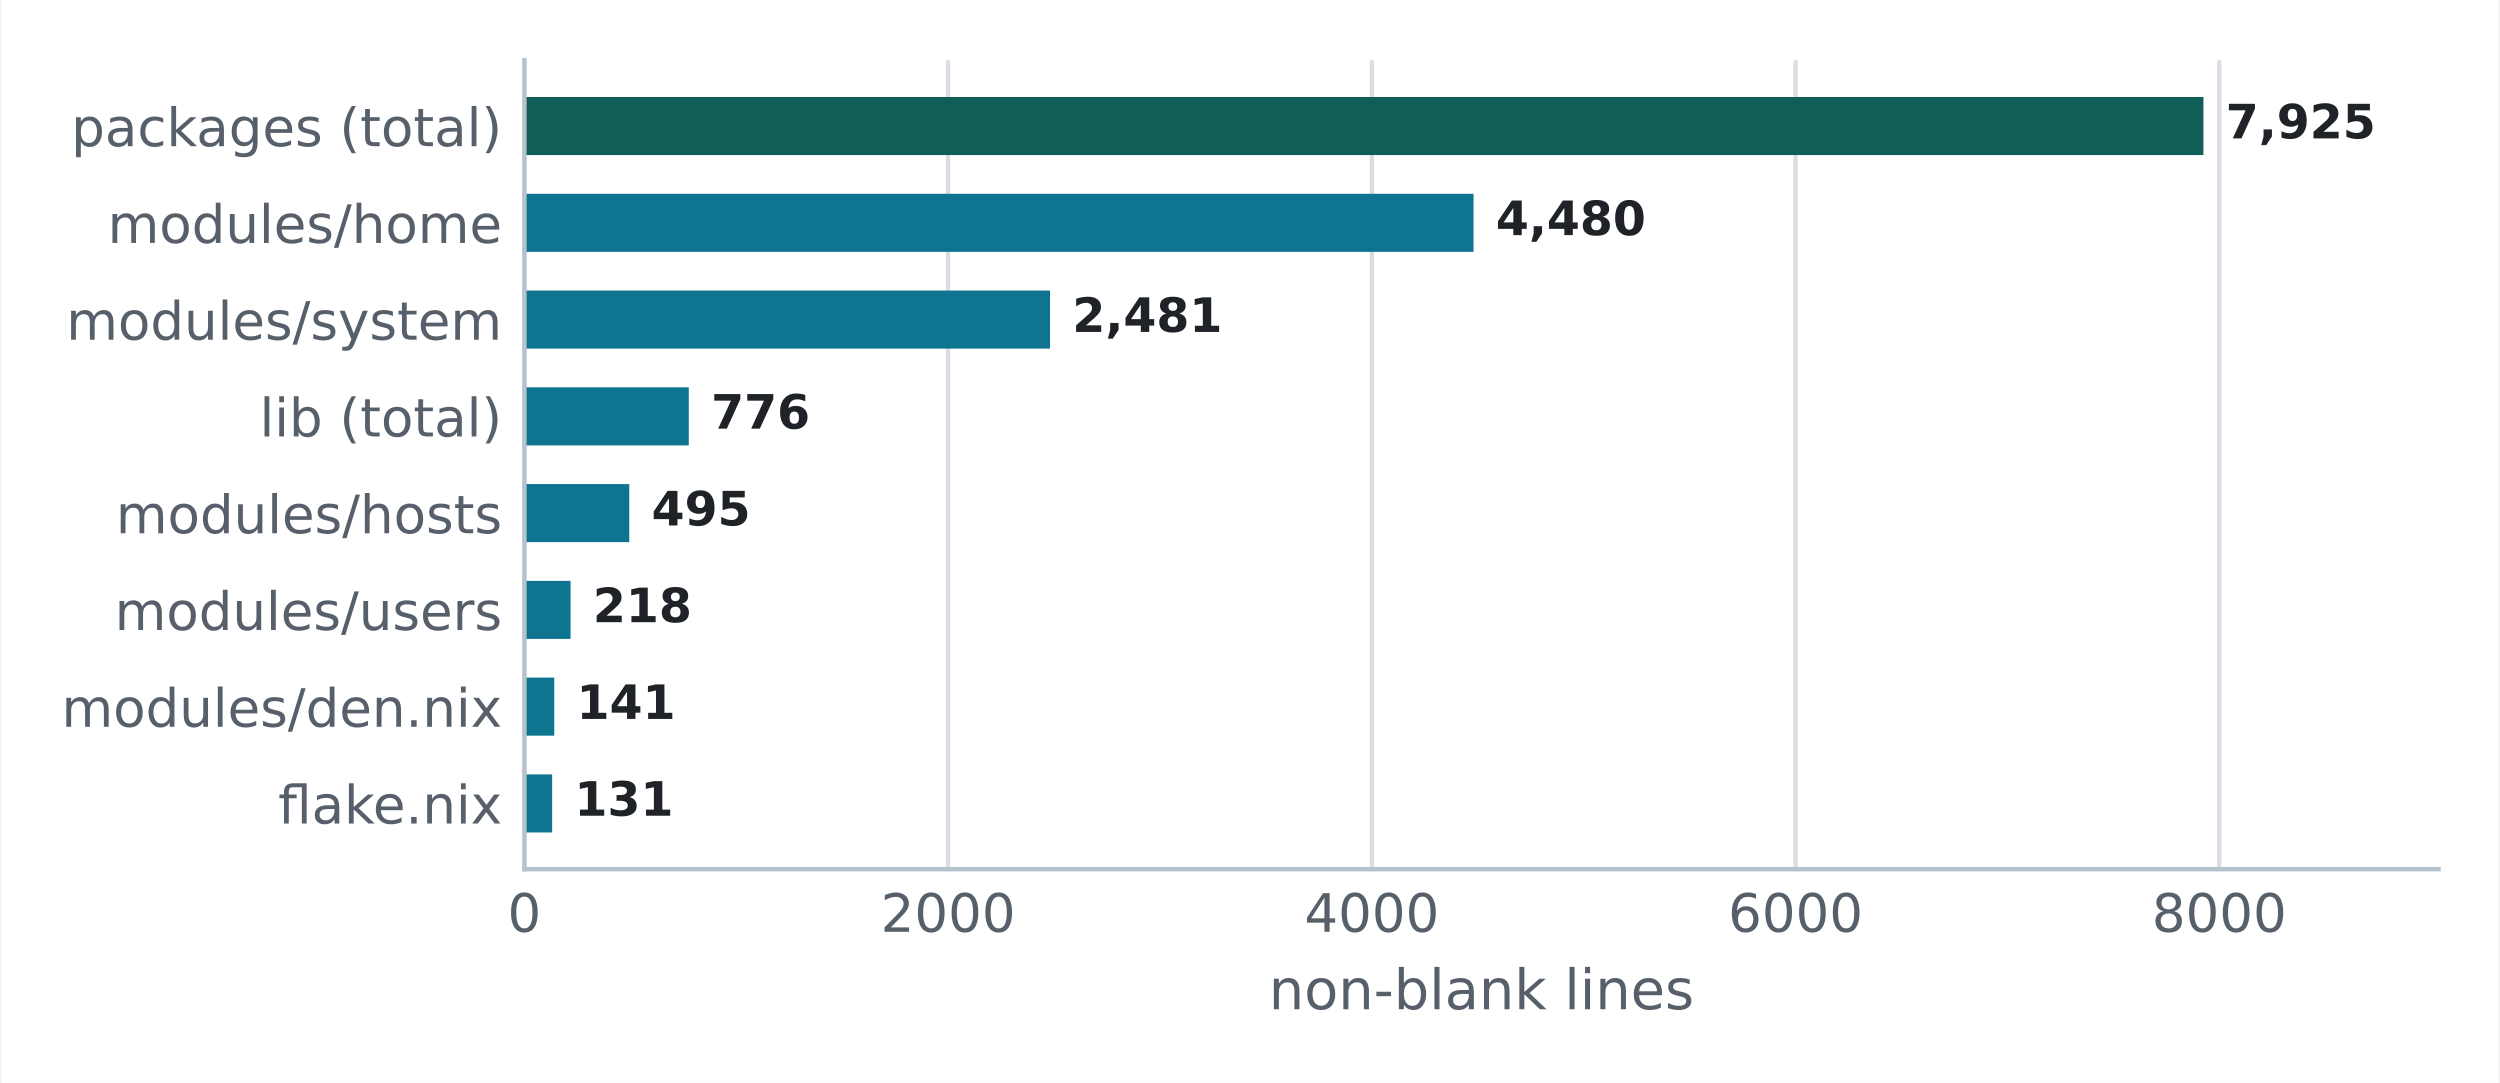
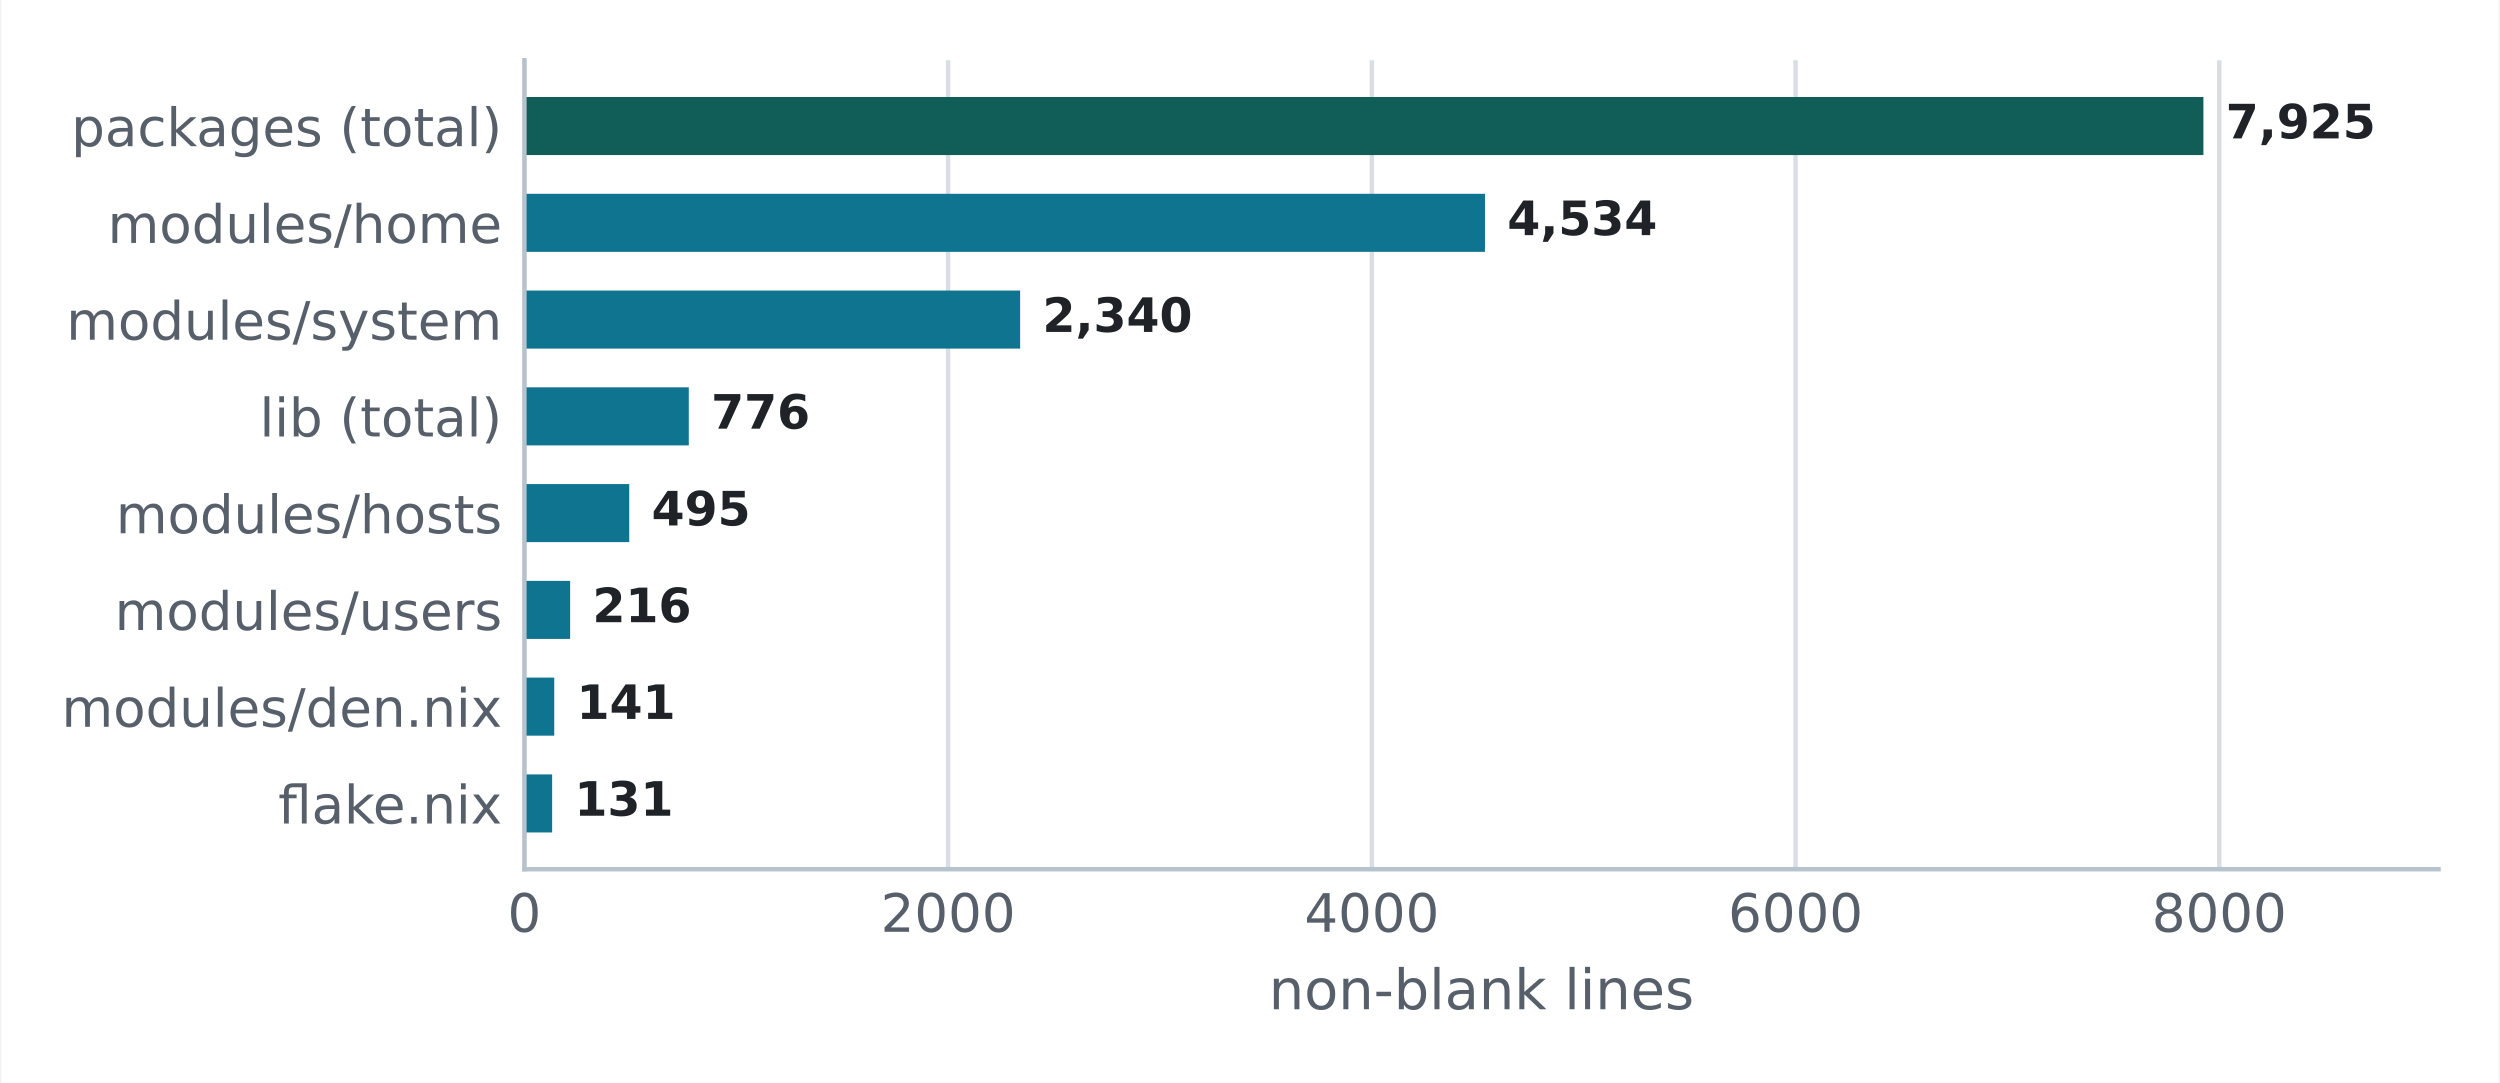
<svg xmlns="http://www.w3.org/2000/svg" xmlns:xlink="http://www.w3.org/1999/xlink" width="995" height="431" viewBox="0 0 447.591 194.078" version="1.1">
  <defs>
    <style type="text/css">*{stroke-linejoin: round; stroke-linecap: butt}</style>
  </defs>
  <g id="figure_1">
    <g id="patch_1">
      <path d="M 0 194.078  L 447.591 194.078  L 447.591 0  L 0 0  z " style="fill: #ffffff" />
    </g>
    <g id="axes_1">
      <g id="patch_2">
        <path d="M 93.751 155.778  L 436.791 155.778  L 436.791 10.8  L 93.751 10.8  z " style="fill: #ffffff" />
      </g>
      <g id="matplotlib.axis_1">
        <g id="xtick_1">
          <g id="line2d_1">
            <path d="M 93.751 155.778  L 93.751 10.8  " clip-path="url(#p4f550c6e6d)" style="fill: none; stroke: #d8dee4; stroke-width: 0.8; stroke-linecap: square" />
          </g>
          <g id="line2d_2" />
          <g id="text_1">
            <g style="fill: #57606a" transform="translate(90.72875 166.9954) scale(0.095 -0.095)">
              <defs>
                <path id="DejaVuSans-13" d="M 2034 4250  Q 1547 4250 1301 3770  Q 1056 3291 1056 2328  Q 1056 1369 1301 889  Q 1547 409 2034 409  Q 2525 409 2770 889  Q 3016 1369 3016 2328  Q 3016 3291 2770 3770  Q 2525 4250 2034 4250  z M 2034 4750  Q 2819 4750 3233 4129  Q 3647 3509 3647 2328  Q 3647 1150 3233 529  Q 2819 -91 2034 -91  Q 1250 -91 836 529  Q 422 1150 422 2328  Q 422 3509 836 4129  Q 1250 4750 2034 4750  z " transform="scale(0.015625)" />
              </defs>
              <use xlink:href="#DejaVuSans-13" />
            </g>
          </g>
        </g>
        <g id="xtick_2">
          <g id="line2d_3">
            <path d="M 169.691 155.778  L 169.691 10.8  " clip-path="url(#p4f550c6e6d)" style="fill: none; stroke: #d8dee4; stroke-width: 0.8; stroke-linecap: square" />
          </g>
          <g id="line2d_4" />
          <g id="text_2">
            <g style="fill: #57606a" transform="translate(157.6022 166.9954) scale(0.095 -0.095)">
              <defs>
                <path id="DejaVuSans-15" d="M 1228 531  L 3431 531  L 3431 0  L 469 0  L 469 531  Q 828 903 1448 1529  Q 2069 2156 2228 2338  Q 2531 2678 2651 2914  Q 2772 3150 2772 3378  Q 2772 3750 2511 3984  Q 2250 4219 1831 4219  Q 1534 4219 1204 4116  Q 875 4013 500 3803  L 500 4441  Q 881 4594 1212 4672  Q 1544 4750 1819 4750  Q 2544 4750 2975 4387  Q 3406 4025 3406 3419  Q 3406 3131 3298 2873  Q 3191 2616 2906 2266  Q 2828 2175 2409 1742  Q 1991 1309 1228 531  z " transform="scale(0.015625)" />
              </defs>
              <use xlink:href="#DejaVuSans-15" />
              <use xlink:href="#DejaVuSans-13" transform="translate(63.625 0)" />
              <use xlink:href="#DejaVuSans-13" transform="translate(127.25 0)" />
              <use xlink:href="#DejaVuSans-13" transform="translate(190.875 0)" />
            </g>
          </g>
        </g>
        <g id="xtick_3">
          <g id="line2d_5">
            <path d="M 245.631 155.778  L 245.631 10.8  " clip-path="url(#p4f550c6e6d)" style="fill: none; stroke: #d8dee4; stroke-width: 0.8; stroke-linecap: square" />
          </g>
          <g id="line2d_6" />
          <g id="text_3">
            <g style="fill: #57606a" transform="translate(233.5422 166.9954) scale(0.095 -0.095)">
              <defs>
                <path id="DejaVuSans-17" d="M 2419 4116  L 825 1625  L 2419 1625  L 2419 4116  z M 2253 4666  L 3047 4666  L 3047 1625  L 3713 1625  L 3713 1100  L 3047 1100  L 3047 0  L 2419 0  L 2419 1100  L 313 1100  L 313 1709  L 2253 4666  z " transform="scale(0.015625)" />
              </defs>
              <use xlink:href="#DejaVuSans-17" />
              <use xlink:href="#DejaVuSans-13" transform="translate(63.625 0)" />
              <use xlink:href="#DejaVuSans-13" transform="translate(127.25 0)" />
              <use xlink:href="#DejaVuSans-13" transform="translate(190.875 0)" />
            </g>
          </g>
        </g>
        <g id="xtick_4">
          <g id="line2d_7">
            <path d="M 321.571 155.778  L 321.571 10.8  " clip-path="url(#p4f550c6e6d)" style="fill: none; stroke: #d8dee4; stroke-width: 0.8; stroke-linecap: square" />
          </g>
          <g id="line2d_8" />
          <g id="text_4">
            <g style="fill: #57606a" transform="translate(309.4822 166.9954) scale(0.095 -0.095)">
              <defs>
                <path id="DejaVuSans-19" d="M 2113 2584  Q 1688 2584 1439 2293  Q 1191 2003 1191 1497  Q 1191 994 1439 701  Q 1688 409 2113 409  Q 2538 409 2786 701  Q 3034 994 3034 1497  Q 3034 2003 2786 2293  Q 2538 2584 2113 2584  z M 3366 4563  L 3366 3988  Q 3128 4100 2886 4159  Q 2644 4219 2406 4219  Q 1781 4219 1451 3797  Q 1122 3375 1075 2522  Q 1259 2794 1537 2939  Q 1816 3084 2150 3084  Q 2853 3084 3261 2657  Q 3669 2231 3669 1497  Q 3669 778 3244 343  Q 2819 -91 2113 -91  Q 1303 -91 875 529  Q 447 1150 447 2328  Q 447 3434 972 4092  Q 1497 4750 2381 4750  Q 2619 4750 2861 4703  Q 3103 4656 3366 4563  z " transform="scale(0.015625)" />
              </defs>
              <use xlink:href="#DejaVuSans-19" />
              <use xlink:href="#DejaVuSans-13" transform="translate(63.625 0)" />
              <use xlink:href="#DejaVuSans-13" transform="translate(127.25 0)" />
              <use xlink:href="#DejaVuSans-13" transform="translate(190.875 0)" />
            </g>
          </g>
        </g>
        <g id="xtick_5">
          <g id="line2d_9">
            <path d="M 397.511 155.778  L 397.511 10.8  " clip-path="url(#p4f550c6e6d)" style="fill: none; stroke: #d8dee4; stroke-width: 0.8; stroke-linecap: square" />
          </g>
          <g id="line2d_10" />
          <g id="text_5">
            <g style="fill: #57606a" transform="translate(385.4222 166.9954) scale(0.095 -0.095)">
              <defs>
                <path id="DejaVuSans-1b" d="M 2034 2216  Q 1584 2216 1326 1975  Q 1069 1734 1069 1313  Q 1069 891 1326 650  Q 1584 409 2034 409  Q 2484 409 2743 651  Q 3003 894 3003 1313  Q 3003 1734 2745 1975  Q 2488 2216 2034 2216  z M 1403 2484  Q 997 2584 770 2862  Q 544 3141 544 3541  Q 544 4100 942 4425  Q 1341 4750 2034 4750  Q 2731 4750 3128 4425  Q 3525 4100 3525 3541  Q 3525 3141 3298 2862  Q 3072 2584 2669 2484  Q 3125 2378 3379 2068  Q 3634 1759 3634 1313  Q 3634 634 3220 271  Q 2806 -91 2034 -91  Q 1263 -91 848 271  Q 434 634 434 1313  Q 434 1759 690 2068  Q 947 2378 1403 2484  z M 1172 3481  Q 1172 3119 1398 2916  Q 1625 2713 2034 2713  Q 2441 2713 2670 2916  Q 2900 3119 2900 3481  Q 2900 3844 2670 4047  Q 2441 4250 2034 4250  Q 1625 4250 1398 4047  Q 1172 3844 1172 3481  z " transform="scale(0.015625)" />
              </defs>
              <use xlink:href="#DejaVuSans-1b" />
              <use xlink:href="#DejaVuSans-13" transform="translate(63.625 0)" />
              <use xlink:href="#DejaVuSans-13" transform="translate(127.25 0)" />
              <use xlink:href="#DejaVuSans-13" transform="translate(190.875 0)" />
            </g>
          </g>
        </g>
        <g id="text_6">
          <g style="fill: #57606a" transform="translate(227.1616 180.8761) scale(0.1 -0.1)">
            <defs>
              <path id="DejaVuSans-51" d="M 3513 2113  L 3513 0  L 2938 0  L 2938 2094  Q 2938 2591 2744 2837  Q 2550 3084 2163 3084  Q 1697 3084 1428 2787  Q 1159 2491 1159 1978  L 1159 0  L 581 0  L 581 3500  L 1159 3500  L 1159 2956  Q 1366 3272 1645 3428  Q 1925 3584 2291 3584  Q 2894 3584 3203 3211  Q 3513 2838 3513 2113  z " transform="scale(0.015625)" />
              <path id="DejaVuSans-52" d="M 1959 3097  Q 1497 3097 1228 2736  Q 959 2375 959 1747  Q 959 1119 1226 758  Q 1494 397 1959 397  Q 2419 397 2687 759  Q 2956 1122 2956 1747  Q 2956 2369 2687 2733  Q 2419 3097 1959 3097  z M 1959 3584  Q 2709 3584 3137 3096  Q 3566 2609 3566 1747  Q 3566 888 3137 398  Q 2709 -91 1959 -91  Q 1206 -91 779 398  Q 353 888 353 1747  Q 353 2609 779 3096  Q 1206 3584 1959 3584  z " transform="scale(0.015625)" />
              <path id="DejaVuSans-10" d="M 313 2009  L 1997 2009  L 1997 1497  L 313 1497  L 313 2009  z " transform="scale(0.015625)" />
              <path id="DejaVuSans-45" d="M 3116 1747  Q 3116 2381 2855 2742  Q 2594 3103 2138 3103  Q 1681 3103 1420 2742  Q 1159 2381 1159 1747  Q 1159 1113 1420 752  Q 1681 391 2138 391  Q 2594 391 2855 752  Q 3116 1113 3116 1747  z M 1159 2969  Q 1341 3281 1617 3432  Q 1894 3584 2278 3584  Q 2916 3584 3314 3078  Q 3713 2572 3713 1747  Q 3713 922 3314 415  Q 2916 -91 2278 -91  Q 1894 -91 1617 61  Q 1341 213 1159 525  L 1159 0  L 581 0  L 581 4863  L 1159 4863  L 1159 2969  z " transform="scale(0.015625)" />
              <path id="DejaVuSans-4f" d="M 603 4863  L 1178 4863  L 1178 0  L 603 0  L 603 4863  z " transform="scale(0.015625)" />
              <path id="DejaVuSans-44" d="M 2194 1759  Q 1497 1759 1228 1600  Q 959 1441 959 1056  Q 959 750 1161 570  Q 1363 391 1709 391  Q 2188 391 2477 730  Q 2766 1069 2766 1631  L 2766 1759  L 2194 1759  z M 3341 1997  L 3341 0  L 2766 0  L 2766 531  Q 2569 213 2275 61  Q 1981 -91 1556 -91  Q 1019 -91 701 211  Q 384 513 384 1019  Q 384 1609 779 1909  Q 1175 2209 1959 2209  L 2766 2209  L 2766 2266  Q 2766 2663 2505 2880  Q 2244 3097 1772 3097  Q 1472 3097 1187 3025  Q 903 2953 641 2809  L 641 3341  Q 956 3463 1253 3523  Q 1550 3584 1831 3584  Q 2591 3584 2966 3190  Q 3341 2797 3341 1997  z " transform="scale(0.015625)" />
              <path id="DejaVuSans-4e" d="M 581 4863  L 1159 4863  L 1159 1991  L 2875 3500  L 3609 3500  L 1753 1863  L 3688 0  L 2938 0  L 1159 1709  L 1159 0  L 581 0  L 581 4863  z " transform="scale(0.015625)" />
              <path id="DejaVuSans-3" transform="scale(0.015625)" />
              <path id="DejaVuSans-4c" d="M 603 3500  L 1178 3500  L 1178 0  L 603 0  L 603 3500  z M 603 4863  L 1178 4863  L 1178 4134  L 603 4134  L 603 4863  z " transform="scale(0.015625)" />
              <path id="DejaVuSans-48" d="M 3597 1894  L 3597 1613  L 953 1613  Q 991 1019 1311 708  Q 1631 397 2203 397  Q 2534 397 2845 478  Q 3156 559 3463 722  L 3463 178  Q 3153 47 2828 -22  Q 2503 -91 2169 -91  Q 1331 -91 842 396  Q 353 884 353 1716  Q 353 2575 817 3079  Q 1281 3584 2069 3584  Q 2775 3584 3186 3129  Q 3597 2675 3597 1894  z M 3022 2063  Q 3016 2534 2758 2815  Q 2500 3097 2075 3097  Q 1594 3097 1305 2825  Q 1016 2553 972 2059  L 3022 2063  z " transform="scale(0.015625)" />
              <path id="DejaVuSans-56" d="M 2834 3397  L 2834 2853  Q 2591 2978 2328 3040  Q 2066 3103 1784 3103  Q 1356 3103 1142 2972  Q 928 2841 928 2578  Q 928 2378 1081 2264  Q 1234 2150 1697 2047  L 1894 2003  Q 2506 1872 2764 1633  Q 3022 1394 3022 966  Q 3022 478 2636 193  Q 2250 -91 1575 -91  Q 1294 -91 989 -36  Q 684 19 347 128  L 347 722  Q 666 556 975 473  Q 1284 391 1588 391  Q 1994 391 2212 530  Q 2431 669 2431 922  Q 2431 1156 2273 1281  Q 2116 1406 1581 1522  L 1381 1569  Q 847 1681 609 1914  Q 372 2147 372 2553  Q 372 3047 722 3315  Q 1072 3584 1716 3584  Q 2034 3584 2315 3537  Q 2597 3491 2834 3397  z " transform="scale(0.015625)" />
            </defs>
            <use xlink:href="#DejaVuSans-51" />
            <use xlink:href="#DejaVuSans-52" transform="translate(63.375 0)" />
            <use xlink:href="#DejaVuSans-51" transform="translate(124.5625 0)" />
            <use xlink:href="#DejaVuSans-10" transform="translate(187.9375 0)" />
            <use xlink:href="#DejaVuSans-45" transform="translate(224.0156 0)" />
            <use xlink:href="#DejaVuSans-4f" transform="translate(287.5 0)" />
            <use xlink:href="#DejaVuSans-44" transform="translate(315.2812 0)" />
            <use xlink:href="#DejaVuSans-51" transform="translate(376.5625 0)" />
            <use xlink:href="#DejaVuSans-4e" transform="translate(439.9375 0)" />
            <use xlink:href="#DejaVuSans-3" transform="translate(497.8438 0)" />
            <use xlink:href="#DejaVuSans-4f" transform="translate(529.625 0)" />
            <use xlink:href="#DejaVuSans-4c" transform="translate(557.4062 0)" />
            <use xlink:href="#DejaVuSans-51" transform="translate(585.1875 0)" />
            <use xlink:href="#DejaVuSans-48" transform="translate(648.5625 0)" />
            <use xlink:href="#DejaVuSans-56" transform="translate(710.0938 0)" />
          </g>
        </g>
      </g>
      <g id="matplotlib.axis_2">
        <g id="ytick_1">
          <g id="line2d_11" />
          <g id="text_7">
            <g style="fill: #57606a" transform="translate(49.6357 147.5945) scale(0.095 -0.095)">
              <defs>
                <path id="DejaVuSans-13b0" d="M 1831 4863  L 3431 4863  L 3431 0  L 2853 0  L 2853 4384  L 1825 4384  Q 1516 4384 1395 4259  Q 1275 4134 1275 3809  L 1275 3500  L 2222 3500  L 2222 3053  L 1275 3053  L 1275 0  L 697 0  L 697 3053  L 147 3053  L 147 3500  L 697 3500  L 697 3744  Q 697 4328 969 4595  Q 1241 4863 1831 4863  z " transform="scale(0.015625)" />
                <path id="DejaVuSans-11" d="M 684 794  L 1344 794  L 1344 0  L 684 0  L 684 794  z " transform="scale(0.015625)" />
                <path id="DejaVuSans-5b" d="M 3513 3500  L 2247 1797  L 3578 0  L 2900 0  L 1881 1375  L 863 0  L 184 0  L 1544 1831  L 300 3500  L 978 3500  L 1906 2253  L 2834 3500  L 3513 3500  z " transform="scale(0.015625)" />
              </defs>
              <use xlink:href="#DejaVuSans-13b0" />
              <use xlink:href="#DejaVuSans-44" transform="translate(62.98438 0)" />
              <use xlink:href="#DejaVuSans-4e" transform="translate(124.2656 0)" />
              <use xlink:href="#DejaVuSans-48" transform="translate(178.6094 0)" />
              <use xlink:href="#DejaVuSans-11" transform="translate(240.1406 0)" />
              <use xlink:href="#DejaVuSans-51" transform="translate(271.9219 0)" />
              <use xlink:href="#DejaVuSans-4c" transform="translate(335.2969 0)" />
              <use xlink:href="#DejaVuSans-5b" transform="translate(363.0781 0)" />
            </g>
          </g>
        </g>
        <g id="ytick_2">
          <g id="line2d_12" />
          <g id="text_8">
            <g style="fill: #57606a" transform="translate(10.8 130.2526) scale(0.095 -0.095)">
              <defs>
                <path id="DejaVuSans-50" d="M 3328 2828  Q 3544 3216 3844 3400  Q 4144 3584 4550 3584  Q 5097 3584 5394 3201  Q 5691 2819 5691 2113  L 5691 0  L 5113 0  L 5113 2094  Q 5113 2597 4934 2840  Q 4756 3084 4391 3084  Q 3944 3084 3684 2787  Q 3425 2491 3425 1978  L 3425 0  L 2847 0  L 2847 2094  Q 2847 2600 2669 2842  Q 2491 3084 2119 3084  Q 1678 3084 1418 2786  Q 1159 2488 1159 1978  L 1159 0  L 581 0  L 581 3500  L 1159 3500  L 1159 2956  Q 1356 3278 1631 3431  Q 1906 3584 2284 3584  Q 2666 3584 2933 3390  Q 3200 3197 3328 2828  z " transform="scale(0.015625)" />
                <path id="DejaVuSans-47" d="M 2906 2969  L 2906 4863  L 3481 4863  L 3481 0  L 2906 0  L 2906 525  Q 2725 213 2448 61  Q 2172 -91 1784 -91  Q 1150 -91 751 415  Q 353 922 353 1747  Q 353 2572 751 3078  Q 1150 3584 1784 3584  Q 2172 3584 2448 3432  Q 2725 3281 2906 2969  z M 947 1747  Q 947 1113 1208 752  Q 1469 391 1925 391  Q 2381 391 2643 752  Q 2906 1113 2906 1747  Q 2906 2381 2643 2742  Q 2381 3103 1925 3103  Q 1469 3103 1208 2742  Q 947 2381 947 1747  z " transform="scale(0.015625)" />
                <path id="DejaVuSans-58" d="M 544 1381  L 544 3500  L 1119 3500  L 1119 1403  Q 1119 906 1312 657  Q 1506 409 1894 409  Q 2359 409 2629 706  Q 2900 1003 2900 1516  L 2900 3500  L 3475 3500  L 3475 0  L 2900 0  L 2900 538  Q 2691 219 2414 64  Q 2138 -91 1772 -91  Q 1169 -91 856 284  Q 544 659 544 1381  z M 1991 3584  L 1991 3584  z " transform="scale(0.015625)" />
                <path id="DejaVuSans-12" d="M 1625 4666  L 2156 4666  L 531 -594  L 0 -594  L 1625 4666  z " transform="scale(0.015625)" />
              </defs>
              <use xlink:href="#DejaVuSans-50" />
              <use xlink:href="#DejaVuSans-52" transform="translate(97.40625 0)" />
              <use xlink:href="#DejaVuSans-47" transform="translate(158.5938 0)" />
              <use xlink:href="#DejaVuSans-58" transform="translate(222.0781 0)" />
              <use xlink:href="#DejaVuSans-4f" transform="translate(285.4531 0)" />
              <use xlink:href="#DejaVuSans-48" transform="translate(313.2344 0)" />
              <use xlink:href="#DejaVuSans-56" transform="translate(374.7656 0)" />
              <use xlink:href="#DejaVuSans-12" transform="translate(426.8594 0)" />
              <use xlink:href="#DejaVuSans-47" transform="translate(460.5469 0)" />
              <use xlink:href="#DejaVuSans-48" transform="translate(524.0312 0)" />
              <use xlink:href="#DejaVuSans-51" transform="translate(585.5625 0)" />
              <use xlink:href="#DejaVuSans-11" transform="translate(648.9375 0)" />
              <use xlink:href="#DejaVuSans-51" transform="translate(680.7188 0)" />
              <use xlink:href="#DejaVuSans-4c" transform="translate(744.0938 0)" />
              <use xlink:href="#DejaVuSans-5b" transform="translate(771.875 0)" />
            </g>
          </g>
        </g>
        <g id="ytick_3">
          <g id="line2d_13" />
          <g id="text_9">
            <g style="fill: #57606a" transform="translate(20.32969 112.9108) scale(0.095 -0.095)">
              <defs>
                <path id="DejaVuSans-55" d="M 2631 2963  Q 2534 3019 2420 3045  Q 2306 3072 2169 3072  Q 1681 3072 1420 2755  Q 1159 2438 1159 1844  L 1159 0  L 581 0  L 581 3500  L 1159 3500  L 1159 2956  Q 1341 3275 1631 3429  Q 1922 3584 2338 3584  Q 2397 3584 2469 3576  Q 2541 3569 2628 3553  L 2631 2963  z " transform="scale(0.015625)" />
              </defs>
              <use xlink:href="#DejaVuSans-50" />
              <use xlink:href="#DejaVuSans-52" transform="translate(97.40625 0)" />
              <use xlink:href="#DejaVuSans-47" transform="translate(158.5938 0)" />
              <use xlink:href="#DejaVuSans-58" transform="translate(222.0781 0)" />
              <use xlink:href="#DejaVuSans-4f" transform="translate(285.4531 0)" />
              <use xlink:href="#DejaVuSans-48" transform="translate(313.2344 0)" />
              <use xlink:href="#DejaVuSans-56" transform="translate(374.7656 0)" />
              <use xlink:href="#DejaVuSans-12" transform="translate(426.8594 0)" />
              <use xlink:href="#DejaVuSans-58" transform="translate(460.5469 0)" />
              <use xlink:href="#DejaVuSans-56" transform="translate(523.9219 0)" />
              <use xlink:href="#DejaVuSans-48" transform="translate(576.0156 0)" />
              <use xlink:href="#DejaVuSans-55" transform="translate(637.5469 0)" />
              <use xlink:href="#DejaVuSans-56" transform="translate(678.6562 0)" />
            </g>
          </g>
        </g>
        <g id="ytick_4">
          <g id="line2d_14" />
          <g id="text_10">
            <g style="fill: #57606a" transform="translate(20.54344 95.569) scale(0.095 -0.095)">
              <defs>
                <path id="DejaVuSans-4b" d="M 3513 2113  L 3513 0  L 2938 0  L 2938 2094  Q 2938 2591 2744 2837  Q 2550 3084 2163 3084  Q 1697 3084 1428 2787  Q 1159 2491 1159 1978  L 1159 0  L 581 0  L 581 4863  L 1159 4863  L 1159 2956  Q 1366 3272 1645 3428  Q 1925 3584 2291 3584  Q 2894 3584 3203 3211  Q 3513 2838 3513 2113  z " transform="scale(0.015625)" />
                <path id="DejaVuSans-57" d="M 1172 4494  L 1172 3500  L 2356 3500  L 2356 3053  L 1172 3053  L 1172 1153  Q 1172 725 1289 603  Q 1406 481 1766 481  L 2356 481  L 2356 0  L 1766 0  Q 1100 0 847 248  Q 594 497 594 1153  L 594 3053  L 172 3053  L 172 3500  L 594 3500  L 594 4494  L 1172 4494  z " transform="scale(0.015625)" />
              </defs>
              <use xlink:href="#DejaVuSans-50" />
              <use xlink:href="#DejaVuSans-52" transform="translate(97.40625 0)" />
              <use xlink:href="#DejaVuSans-47" transform="translate(158.5938 0)" />
              <use xlink:href="#DejaVuSans-58" transform="translate(222.0781 0)" />
              <use xlink:href="#DejaVuSans-4f" transform="translate(285.4531 0)" />
              <use xlink:href="#DejaVuSans-48" transform="translate(313.2344 0)" />
              <use xlink:href="#DejaVuSans-56" transform="translate(374.7656 0)" />
              <use xlink:href="#DejaVuSans-12" transform="translate(426.8594 0)" />
              <use xlink:href="#DejaVuSans-4b" transform="translate(460.5469 0)" />
              <use xlink:href="#DejaVuSans-52" transform="translate(523.9219 0)" />
              <use xlink:href="#DejaVuSans-56" transform="translate(585.1094 0)" />
              <use xlink:href="#DejaVuSans-57" transform="translate(637.2031 0)" />
              <use xlink:href="#DejaVuSans-56" transform="translate(676.4062 0)" />
            </g>
          </g>
        </g>
        <g id="ytick_5">
          <g id="line2d_15" />
          <g id="text_11">
            <g style="fill: #57606a" transform="translate(46.28695 78.22717) scale(0.095 -0.095)">
              <defs>
                <path id="DejaVuSans-b" d="M 1984 4856  Q 1566 4138 1362 3434  Q 1159 2731 1159 2009  Q 1159 1288 1364 580  Q 1569 -128 1984 -844  L 1484 -844  Q 1016 -109 783 600  Q 550 1309 550 2009  Q 550 2706 781 3412  Q 1013 4119 1484 4856  L 1984 4856  z " transform="scale(0.015625)" />
                <path id="DejaVuSans-c" d="M 513 4856  L 1013 4856  Q 1481 4119 1714 3412  Q 1947 2706 1947 2009  Q 1947 1309 1714 600  Q 1481 -109 1013 -844  L 513 -844  Q 928 -128 1133 580  Q 1338 1288 1338 2009  Q 1338 2731 1133 3434  Q 928 4138 513 4856  z " transform="scale(0.015625)" />
              </defs>
              <use xlink:href="#DejaVuSans-4f" />
              <use xlink:href="#DejaVuSans-4c" transform="translate(27.78125 0)" />
              <use xlink:href="#DejaVuSans-45" transform="translate(55.5625 0)" />
              <use xlink:href="#DejaVuSans-3" transform="translate(119.0469 0)" />
              <use xlink:href="#DejaVuSans-b" transform="translate(150.8281 0)" />
              <use xlink:href="#DejaVuSans-57" transform="translate(189.8438 0)" />
              <use xlink:href="#DejaVuSans-52" transform="translate(229.0469 0)" />
              <use xlink:href="#DejaVuSans-57" transform="translate(290.2344 0)" />
              <use xlink:href="#DejaVuSans-44" transform="translate(329.4375 0)" />
              <use xlink:href="#DejaVuSans-4f" transform="translate(390.7188 0)" />
              <use xlink:href="#DejaVuSans-c" transform="translate(418.5 0)" />
            </g>
          </g>
        </g>
        <g id="ytick_6">
          <g id="line2d_16" />
          <g id="text_12">
            <g style="fill: #57606a" transform="translate(11.655 60.88535) scale(0.095 -0.095)">
              <defs>
                <path id="DejaVuSans-5c" d="M 2059 -325  Q 1816 -950 1584 -1140  Q 1353 -1331 966 -1331  L 506 -1331  L 506 -850  L 844 -850  Q 1081 -850 1212 -737  Q 1344 -625 1503 -206  L 1606 56  L 191 3500  L 800 3500  L 1894 763  L 2988 3500  L 3597 3500  L 2059 -325  z " transform="scale(0.015625)" />
              </defs>
              <use xlink:href="#DejaVuSans-50" />
              <use xlink:href="#DejaVuSans-52" transform="translate(97.40625 0)" />
              <use xlink:href="#DejaVuSans-47" transform="translate(158.5938 0)" />
              <use xlink:href="#DejaVuSans-58" transform="translate(222.0781 0)" />
              <use xlink:href="#DejaVuSans-4f" transform="translate(285.4531 0)" />
              <use xlink:href="#DejaVuSans-48" transform="translate(313.2344 0)" />
              <use xlink:href="#DejaVuSans-56" transform="translate(374.7656 0)" />
              <use xlink:href="#DejaVuSans-12" transform="translate(426.8594 0)" />
              <use xlink:href="#DejaVuSans-56" transform="translate(460.5469 0)" />
              <use xlink:href="#DejaVuSans-5c" transform="translate(512.6406 0)" />
              <use xlink:href="#DejaVuSans-56" transform="translate(571.8281 0)" />
              <use xlink:href="#DejaVuSans-57" transform="translate(623.9219 0)" />
              <use xlink:href="#DejaVuSans-48" transform="translate(663.125 0)" />
              <use xlink:href="#DejaVuSans-50" transform="translate(724.6562 0)" />
            </g>
          </g>
        </g>
        <g id="ytick_7">
          <g id="line2d_17" />
          <g id="text_13">
            <g style="fill: #57606a" transform="translate(19.06648 43.54352) scale(0.095 -0.095)">
              <use xlink:href="#DejaVuSans-50" />
              <use xlink:href="#DejaVuSans-52" transform="translate(97.40625 0)" />
              <use xlink:href="#DejaVuSans-47" transform="translate(158.5938 0)" />
              <use xlink:href="#DejaVuSans-58" transform="translate(222.0781 0)" />
              <use xlink:href="#DejaVuSans-4f" transform="translate(285.4531 0)" />
              <use xlink:href="#DejaVuSans-48" transform="translate(313.2344 0)" />
              <use xlink:href="#DejaVuSans-56" transform="translate(374.7656 0)" />
              <use xlink:href="#DejaVuSans-12" transform="translate(426.8594 0)" />
              <use xlink:href="#DejaVuSans-4b" transform="translate(460.5469 0)" />
              <use xlink:href="#DejaVuSans-52" transform="translate(523.9219 0)" />
              <use xlink:href="#DejaVuSans-50" transform="translate(585.1094 0)" />
              <use xlink:href="#DejaVuSans-48" transform="translate(682.5156 0)" />
            </g>
          </g>
        </g>
        <g id="ytick_8">
          <g id="line2d_18" />
          <g id="text_14">
            <g style="fill: #57606a" transform="translate(12.5382 26.2017) scale(0.095 -0.095)">
              <defs>
                <path id="DejaVuSans-53" d="M 1159 525  L 1159 -1331  L 581 -1331  L 581 3500  L 1159 3500  L 1159 2969  Q 1341 3281 1617 3432  Q 1894 3584 2278 3584  Q 2916 3584 3314 3078  Q 3713 2572 3713 1747  Q 3713 922 3314 415  Q 2916 -91 2278 -91  Q 1894 -91 1617 61  Q 1341 213 1159 525  z M 3116 1747  Q 3116 2381 2855 2742  Q 2594 3103 2138 3103  Q 1681 3103 1420 2742  Q 1159 2381 1159 1747  Q 1159 1113 1420 752  Q 1681 391 2138 391  Q 2594 391 2855 752  Q 3116 1113 3116 1747  z " transform="scale(0.015625)" />
                <path id="DejaVuSans-46" d="M 3122 3366  L 3122 2828  Q 2878 2963 2633 3030  Q 2388 3097 2138 3097  Q 1578 3097 1268 2742  Q 959 2388 959 1747  Q 959 1106 1268 751  Q 1578 397 2138 397  Q 2388 397 2633 464  Q 2878 531 3122 666  L 3122 134  Q 2881 22 2623 -34  Q 2366 -91 2075 -91  Q 1284 -91 818 406  Q 353 903 353 1747  Q 353 2603 823 3093  Q 1294 3584 2113 3584  Q 2378 3584 2631 3529  Q 2884 3475 3122 3366  z " transform="scale(0.015625)" />
                <path id="DejaVuSans-4a" d="M 2906 1791  Q 2906 2416 2648 2759  Q 2391 3103 1925 3103  Q 1463 3103 1205 2759  Q 947 2416 947 1791  Q 947 1169 1205 825  Q 1463 481 1925 481  Q 2391 481 2648 825  Q 2906 1169 2906 1791  z M 3481 434  Q 3481 -459 3084 -895  Q 2688 -1331 1869 -1331  Q 1566 -1331 1297 -1286  Q 1028 -1241 775 -1147  L 775 -588  Q 1028 -725 1275 -790  Q 1522 -856 1778 -856  Q 2344 -856 2625 -561  Q 2906 -266 2906 331  L 2906 616  Q 2728 306 2450 153  Q 2172 0 1784 0  Q 1141 0 747 490  Q 353 981 353 1791  Q 353 2603 747 3093  Q 1141 3584 1784 3584  Q 2172 3584 2450 3431  Q 2728 3278 2906 2969  L 2906 3500  L 3481 3500  L 3481 434  z " transform="scale(0.015625)" />
              </defs>
              <use xlink:href="#DejaVuSans-53" />
              <use xlink:href="#DejaVuSans-44" transform="translate(63.48438 0)" />
              <use xlink:href="#DejaVuSans-46" transform="translate(124.7656 0)" />
              <use xlink:href="#DejaVuSans-4e" transform="translate(179.75 0)" />
              <use xlink:href="#DejaVuSans-44" transform="translate(235.9062 0)" />
              <use xlink:href="#DejaVuSans-4a" transform="translate(297.1875 0)" />
              <use xlink:href="#DejaVuSans-48" transform="translate(360.6719 0)" />
              <use xlink:href="#DejaVuSans-56" transform="translate(422.2031 0)" />
              <use xlink:href="#DejaVuSans-3" transform="translate(474.2969 0)" />
              <use xlink:href="#DejaVuSans-b" transform="translate(506.0781 0)" />
              <use xlink:href="#DejaVuSans-57" transform="translate(545.0938 0)" />
              <use xlink:href="#DejaVuSans-52" transform="translate(584.2969 0)" />
              <use xlink:href="#DejaVuSans-57" transform="translate(645.4844 0)" />
              <use xlink:href="#DejaVuSans-44" transform="translate(684.6875 0)" />
              <use xlink:href="#DejaVuSans-4f" transform="translate(745.9688 0)" />
              <use xlink:href="#DejaVuSans-c" transform="translate(773.75 0)" />
            </g>
          </g>
        </g>
      </g>
      <g id="patch_3">
        <path d="M 93.751 149.188  L 98.725 149.188  L 98.725 138.783  L 93.751 138.783  z " clip-path="url(#p4f550c6e6d)" style="fill: #0e7490" />
      </g>
      <g id="patch_4">
        <path d="M 93.751 131.846  L 99.105 131.846  L 99.105 121.441  L 93.751 121.441  z " clip-path="url(#p4f550c6e6d)" style="fill: #0e7490" />
      </g>
      <g id="patch_5">
-         <path d="M 93.751 114.504  L 102.028 114.504  L 102.028 104.099  L 93.751 104.099  z " clip-path="url(#p4f550c6e6d)" style="fill: #0e7490" />
+         <path d="M 93.751 114.504  L 101.952 114.504  L 101.952 104.099  L 93.751 104.099  z " clip-path="url(#p4f550c6e6d)" style="fill: #0e7490" />
      </g>
      <g id="patch_6">
        <path d="M 93.751 97.162  L 112.546 97.162  L 112.546 86.757  L 93.751 86.757  z " clip-path="url(#p4f550c6e6d)" style="fill: #0e7490" />
      </g>
      <g id="patch_7">
        <path d="M 93.751 79.82  L 123.216 79.82  L 123.216 69.415  L 93.751 69.415  z " clip-path="url(#p4f550c6e6d)" style="fill: #0e7490" />
      </g>
      <g id="patch_8">
-         <path d="M 93.751 62.479  L 187.955 62.479  L 187.955 52.074  L 93.751 52.074  z " clip-path="url(#p4f550c6e6d)" style="fill: #0e7490" />
+         <path d="M 93.751 62.479  L 182.601 62.479  L 182.601 52.074  L 93.751 52.074  z " clip-path="url(#p4f550c6e6d)" style="fill: #0e7490" />
      </g>
      <g id="patch_9">
-         <path d="M 93.751 45.137  L 263.857 45.137  L 263.857 34.732  L 93.751 34.732  z " clip-path="url(#p4f550c6e6d)" style="fill: #0e7490" />
+         <path d="M 93.751 45.137  L 265.907 45.137  L 265.907 34.732  L 93.751 34.732  z " clip-path="url(#p4f550c6e6d)" style="fill: #0e7490" />
      </g>
      <g id="patch_10">
        <path d="M 93.751 27.795  L 394.663 27.795  L 394.663 17.39  L 93.751 17.39  z " clip-path="url(#p4f550c6e6d)" style="fill: #115e59" />
      </g>
      <g id="patch_11">
        <path d="M 93.751 155.778  L 93.751 10.8  " style="fill: none; stroke: #b6c2cc; stroke-width: 0.8; stroke-linejoin: miter; stroke-linecap: square" />
      </g>
      <g id="patch_12">
        <path d="M 93.751 155.778  L 436.791 155.778  " style="fill: none; stroke: #b6c2cc; stroke-width: 0.8; stroke-linejoin: miter; stroke-linecap: square" />
      </g>
      <g id="text_15">
        <g style="fill: #1f2328" transform="translate(102.725 146.1932) scale(0.085 -0.085)">
          <defs>
            <path id="DejaVuSans-Bold-14" d="M 750 831  L 1813 831  L 1813 3847  L 722 3622  L 722 4441  L 1806 4666  L 2950 4666  L 2950 831  L 4013 831  L 4013 0  L 750 0  L 750 831  z " transform="scale(0.015625)" />
            <path id="DejaVuSans-Bold-16" d="M 2981 2516  Q 3453 2394 3698 2092  Q 3944 1791 3944 1325  Q 3944 631 3412 270  Q 2881 -91 1863 -91  Q 1503 -91 1142 -33  Q 781 25 428 141  L 428 1069  Q 766 900 1098 814  Q 1431 728 1753 728  Q 2231 728 2486 893  Q 2741 1059 2741 1369  Q 2741 1688 2480 1852  Q 2219 2016 1709 2016  L 1228 2016  L 1228 2791  L 1734 2791  Q 2188 2791 2409 2933  Q 2631 3075 2631 3366  Q 2631 3634 2415 3781  Q 2200 3928 1806 3928  Q 1516 3928 1219 3862  Q 922 3797 628 3669  L 628 4550  Q 984 4650 1334 4700  Q 1684 4750 2022 4750  Q 2931 4750 3382 4451  Q 3834 4153 3834 3553  Q 3834 3144 3618 2883  Q 3403 2622 2981 2516  z " transform="scale(0.015625)" />
          </defs>
          <use xlink:href="#DejaVuSans-Bold-14" />
          <use xlink:href="#DejaVuSans-Bold-16" transform="translate(69.57812 0)" />
          <use xlink:href="#DejaVuSans-Bold-14" transform="translate(139.1562 0)" />
        </g>
      </g>
      <g id="text_16">
        <g style="fill: #1f2328" transform="translate(103.1047 128.8514) scale(0.085 -0.085)">
          <defs>
            <path id="DejaVuSans-Bold-17" d="M 2356 3675  L 1038 1722  L 2356 1722  L 2356 3675  z M 2156 4666  L 3494 4666  L 3494 1722  L 4159 1722  L 4159 850  L 3494 850  L 3494 0  L 2356 0  L 2356 850  L 288 850  L 288 1881  L 2156 4666  z " transform="scale(0.015625)" />
          </defs>
          <use xlink:href="#DejaVuSans-Bold-14" />
          <use xlink:href="#DejaVuSans-Bold-17" transform="translate(69.57812 0)" />
          <use xlink:href="#DejaVuSans-Bold-14" transform="translate(139.1562 0)" />
        </g>
      </g>
      <g id="text_17">
-         <g style="fill: #1f2328" transform="translate(106.0284 111.5096) scale(0.085 -0.085)">
+         <g style="fill: #1f2328" transform="translate(105.9525 111.5096) scale(0.085 -0.085)">
          <defs>
            <path id="DejaVuSans-Bold-15" d="M 1844 884  L 3897 884  L 3897 0  L 506 0  L 506 884  L 2209 2388  Q 2438 2594 2547 2791  Q 2656 2988 2656 3200  Q 2656 3528 2436 3728  Q 2216 3928 1850 3928  Q 1569 3928 1234 3808  Q 900 3688 519 3450  L 519 4475  Q 925 4609 1322 4679  Q 1719 4750 2100 4750  Q 2938 4750 3402 4381  Q 3866 4013 3866 3353  Q 3866 2972 3669 2642  Q 3472 2313 2841 1759  L 1844 884  z " transform="scale(0.015625)" />
-             <path id="DejaVuSans-Bold-1b" d="M 2228 2088  Q 1891 2088 1709 1903  Q 1528 1719 1528 1375  Q 1528 1031 1709 848  Q 1891 666 2228 666  Q 2563 666 2741 848  Q 2919 1031 2919 1375  Q 2919 1722 2741 1905  Q 2563 2088 2228 2088  z M 1350 2484  Q 925 2613 709 2878  Q 494 3144 494 3541  Q 494 4131 934 4440  Q 1375 4750 2228 4750  Q 3075 4750 3515 4442  Q 3956 4134 3956 3541  Q 3956 3144 3739 2878  Q 3522 2613 3097 2484  Q 3572 2353 3814 2058  Q 4056 1763 4056 1313  Q 4056 619 3595 264  Q 3134 -91 2228 -91  Q 1319 -91 855 264  Q 391 619 391 1313  Q 391 1763 633 2058  Q 875 2353 1350 2484  z M 1631 3419  Q 1631 3141 1786 2991  Q 1941 2841 2228 2841  Q 2509 2841 2662 2991  Q 2816 3141 2816 3419  Q 2816 3697 2662 3845  Q 2509 3994 2228 3994  Q 1941 3994 1786 3844  Q 1631 3694 1631 3419  z " transform="scale(0.015625)" />
+             <path id="DejaVuSans-Bold-19" d="M 2316 2303  Q 2000 2303 1842 2098  Q 1684 1894 1684 1484  Q 1684 1075 1842 870  Q 2000 666 2316 666  Q 2634 666 2792 870  Q 2950 1075 2950 1484  Q 2950 1894 2792 2098  Q 2634 2303 2316 2303  z M 3803 4544  L 3803 3681  Q 3506 3822 3243 3889  Q 2981 3956 2731 3956  Q 2194 3956 1894 3657  Q 1594 3359 1544 2772  Q 1750 2925 1990 3001  Q 2231 3078 2516 3078  Q 3231 3078 3670 2659  Q 4109 2241 4109 1563  Q 4109 813 3618 361  Q 3128 -91 2303 -91  Q 1394 -91 895 523  Q 397 1138 397 2266  Q 397 3422 980 4083  Q 1563 4744 2578 4744  Q 2900 4744 3203 4694  Q 3506 4644 3803 4544  z " transform="scale(0.015625)" />
          </defs>
          <use xlink:href="#DejaVuSans-Bold-15" />
          <use xlink:href="#DejaVuSans-Bold-14" transform="translate(69.57812 0)" />
-           <use xlink:href="#DejaVuSans-Bold-1b" transform="translate(139.1562 0)" />
+           <use xlink:href="#DejaVuSans-Bold-19" transform="translate(139.1562 0)" />
        </g>
      </g>
      <g id="text_18">
        <g style="fill: #1f2328" transform="translate(116.5461 94.16775) scale(0.085 -0.085)">
          <defs>
            <path id="DejaVuSans-Bold-1c" d="M 641 103  L 641 966  Q 928 831 1190 764  Q 1453 697 1709 697  Q 2247 697 2547 995  Q 2847 1294 2900 1881  Q 2688 1725 2447 1647  Q 2206 1569 1925 1569  Q 1209 1569 770 1986  Q 331 2403 331 3084  Q 331 3838 820 4291  Q 1309 4744 2131 4744  Q 3044 4744 3544 4128  Q 4044 3513 4044 2388  Q 4044 1231 3459 570  Q 2875 -91 1856 -91  Q 1528 -91 1228 -42  Q 928 6 641 103  z M 2125 2350  Q 2441 2350 2600 2554  Q 2759 2759 2759 3169  Q 2759 3575 2600 3781  Q 2441 3988 2125 3988  Q 1809 3988 1650 3781  Q 1491 3575 1491 3169  Q 1491 2759 1650 2554  Q 1809 2350 2125 2350  z " transform="scale(0.015625)" />
            <path id="DejaVuSans-Bold-18" d="M 678 4666  L 3669 4666  L 3669 3781  L 1638 3781  L 1638 3059  Q 1775 3097 1914 3117  Q 2053 3138 2203 3138  Q 3056 3138 3531 2711  Q 4006 2284 4006 1522  Q 4006 766 3489 337  Q 2972 -91 2053 -91  Q 1656 -91 1267 -14  Q 878 63 494 219  L 494 1166  Q 875 947 1217 837  Q 1559 728 1863 728  Q 2300 728 2551 942  Q 2803 1156 2803 1522  Q 2803 1891 2551 2103  Q 2300 2316 1863 2316  Q 1603 2316 1309 2248  Q 1016 2181 678 2041  L 678 4666  z " transform="scale(0.015625)" />
          </defs>
          <use xlink:href="#DejaVuSans-Bold-17" />
          <use xlink:href="#DejaVuSans-Bold-1c" transform="translate(69.57812 0)" />
          <use xlink:href="#DejaVuSans-Bold-18" transform="translate(139.1562 0)" />
        </g>
      </g>
      <g id="text_19">
        <g style="fill: #1f2328" transform="translate(127.2157 76.82592) scale(0.085 -0.085)">
          <defs>
            <path id="DejaVuSans-Bold-1a" d="M 428 4666  L 3944 4666  L 3944 3988  L 2125 0  L 953 0  L 2675 3781  L 428 3781  L 428 4666  z " transform="scale(0.015625)" />
-             <path id="DejaVuSans-Bold-19" d="M 2316 2303  Q 2000 2303 1842 2098  Q 1684 1894 1684 1484  Q 1684 1075 1842 870  Q 2000 666 2316 666  Q 2634 666 2792 870  Q 2950 1075 2950 1484  Q 2950 1894 2792 2098  Q 2634 2303 2316 2303  z M 3803 4544  L 3803 3681  Q 3506 3822 3243 3889  Q 2981 3956 2731 3956  Q 2194 3956 1894 3657  Q 1594 3359 1544 2772  Q 1750 2925 1990 3001  Q 2231 3078 2516 3078  Q 3231 3078 3670 2659  Q 4109 2241 4109 1563  Q 4109 813 3618 361  Q 3128 -91 2303 -91  Q 1394 -91 895 523  Q 397 1138 397 2266  Q 397 3422 980 4083  Q 1563 4744 2578 4744  Q 2900 4744 3203 4694  Q 3506 4644 3803 4544  z " transform="scale(0.015625)" />
          </defs>
          <use xlink:href="#DejaVuSans-Bold-1a" />
          <use xlink:href="#DejaVuSans-Bold-1a" transform="translate(69.57812 0)" />
          <use xlink:href="#DejaVuSans-Bold-19" transform="translate(139.1562 0)" />
        </g>
      </g>
      <g id="text_20">
-         <g style="fill: #1f2328" transform="translate(191.9545 59.4841) scale(0.085 -0.085)">
+         <g style="fill: #1f2328" transform="translate(186.6007 59.4841) scale(0.085 -0.085)">
          <defs>
            <path id="DejaVuSans-Bold-f" d="M 653 1209  L 1778 1209  L 1778 256  L 1006 -909  L 341 -909  L 653 256  L 653 1209  z " transform="scale(0.015625)" />
+             <path id="DejaVuSans-Bold-13" d="M 2944 2338  Q 2944 3213 2780 3570  Q 2616 3928 2228 3928  Q 1841 3928 1675 3570  Q 1509 3213 1509 2338  Q 1509 1453 1675 1090  Q 1841 728 2228 728  Q 2613 728 2778 1090  Q 2944 1453 2944 2338  z M 4147 2328  Q 4147 1169 3647 539  Q 3147 -91 2228 -91  Q 1306 -91 806 539  Q 306 1169 306 2328  Q 306 3491 806 4120  Q 1306 4750 2228 4750  Q 3147 4750 3647 4120  Q 4147 3491 4147 2328  z " transform="scale(0.015625)" />
          </defs>
          <use xlink:href="#DejaVuSans-Bold-15" />
          <use xlink:href="#DejaVuSans-Bold-f" transform="translate(69.57812 0)" />
-           <use xlink:href="#DejaVuSans-Bold-17" transform="translate(107.5625 0)" />
-           <use xlink:href="#DejaVuSans-Bold-1b" transform="translate(177.1406 0)" />
-           <use xlink:href="#DejaVuSans-Bold-14" transform="translate(246.7188 0)" />
+           <use xlink:href="#DejaVuSans-Bold-16" transform="translate(107.5625 0)" />
+           <use xlink:href="#DejaVuSans-Bold-17" transform="translate(177.1406 0)" />
+           <use xlink:href="#DejaVuSans-Bold-13" transform="translate(246.7188 0)" />
        </g>
      </g>
      <g id="text_21">
-         <g style="fill: #1f2328" transform="translate(267.8566 42.14227) scale(0.085 -0.085)">
-           <defs>
-             <path id="DejaVuSans-Bold-13" d="M 2944 2338  Q 2944 3213 2780 3570  Q 2616 3928 2228 3928  Q 1841 3928 1675 3570  Q 1509 3213 1509 2338  Q 1509 1453 1675 1090  Q 1841 728 2228 728  Q 2613 728 2778 1090  Q 2944 1453 2944 2338  z M 4147 2328  Q 4147 1169 3647 539  Q 3147 -91 2228 -91  Q 1306 -91 806 539  Q 306 1169 306 2328  Q 306 3491 806 4120  Q 1306 4750 2228 4750  Q 3147 4750 3647 4120  Q 4147 3491 4147 2328  z " transform="scale(0.015625)" />
-           </defs>
+         <g style="fill: #1f2328" transform="translate(269.9069 42.14227) scale(0.085 -0.085)">
          <use xlink:href="#DejaVuSans-Bold-17" />
          <use xlink:href="#DejaVuSans-Bold-f" transform="translate(69.57812 0)" />
-           <use xlink:href="#DejaVuSans-Bold-17" transform="translate(107.5625 0)" />
-           <use xlink:href="#DejaVuSans-Bold-1b" transform="translate(177.1406 0)" />
-           <use xlink:href="#DejaVuSans-Bold-13" transform="translate(246.7188 0)" />
+           <use xlink:href="#DejaVuSans-Bold-18" transform="translate(107.5625 0)" />
+           <use xlink:href="#DejaVuSans-Bold-16" transform="translate(177.1406 0)" />
+           <use xlink:href="#DejaVuSans-Bold-17" transform="translate(246.7188 0)" />
        </g>
      </g>
      <g id="text_22">
        <g style="fill: #1f2328" transform="translate(398.6632 24.80045) scale(0.085 -0.085)">
          <use xlink:href="#DejaVuSans-Bold-1a" />
          <use xlink:href="#DejaVuSans-Bold-f" transform="translate(69.57812 0)" />
          <use xlink:href="#DejaVuSans-Bold-1c" transform="translate(107.5625 0)" />
          <use xlink:href="#DejaVuSans-Bold-15" transform="translate(177.1406 0)" />
          <use xlink:href="#DejaVuSans-Bold-18" transform="translate(246.7188 0)" />
        </g>
      </g>
    </g>
  </g>
  <defs>
    <clipPath id="p4f550c6e6d">
      <rect x="93.751" y="10.8" width="343.04" height="144.978" />
    </clipPath>
  </defs>
</svg>
